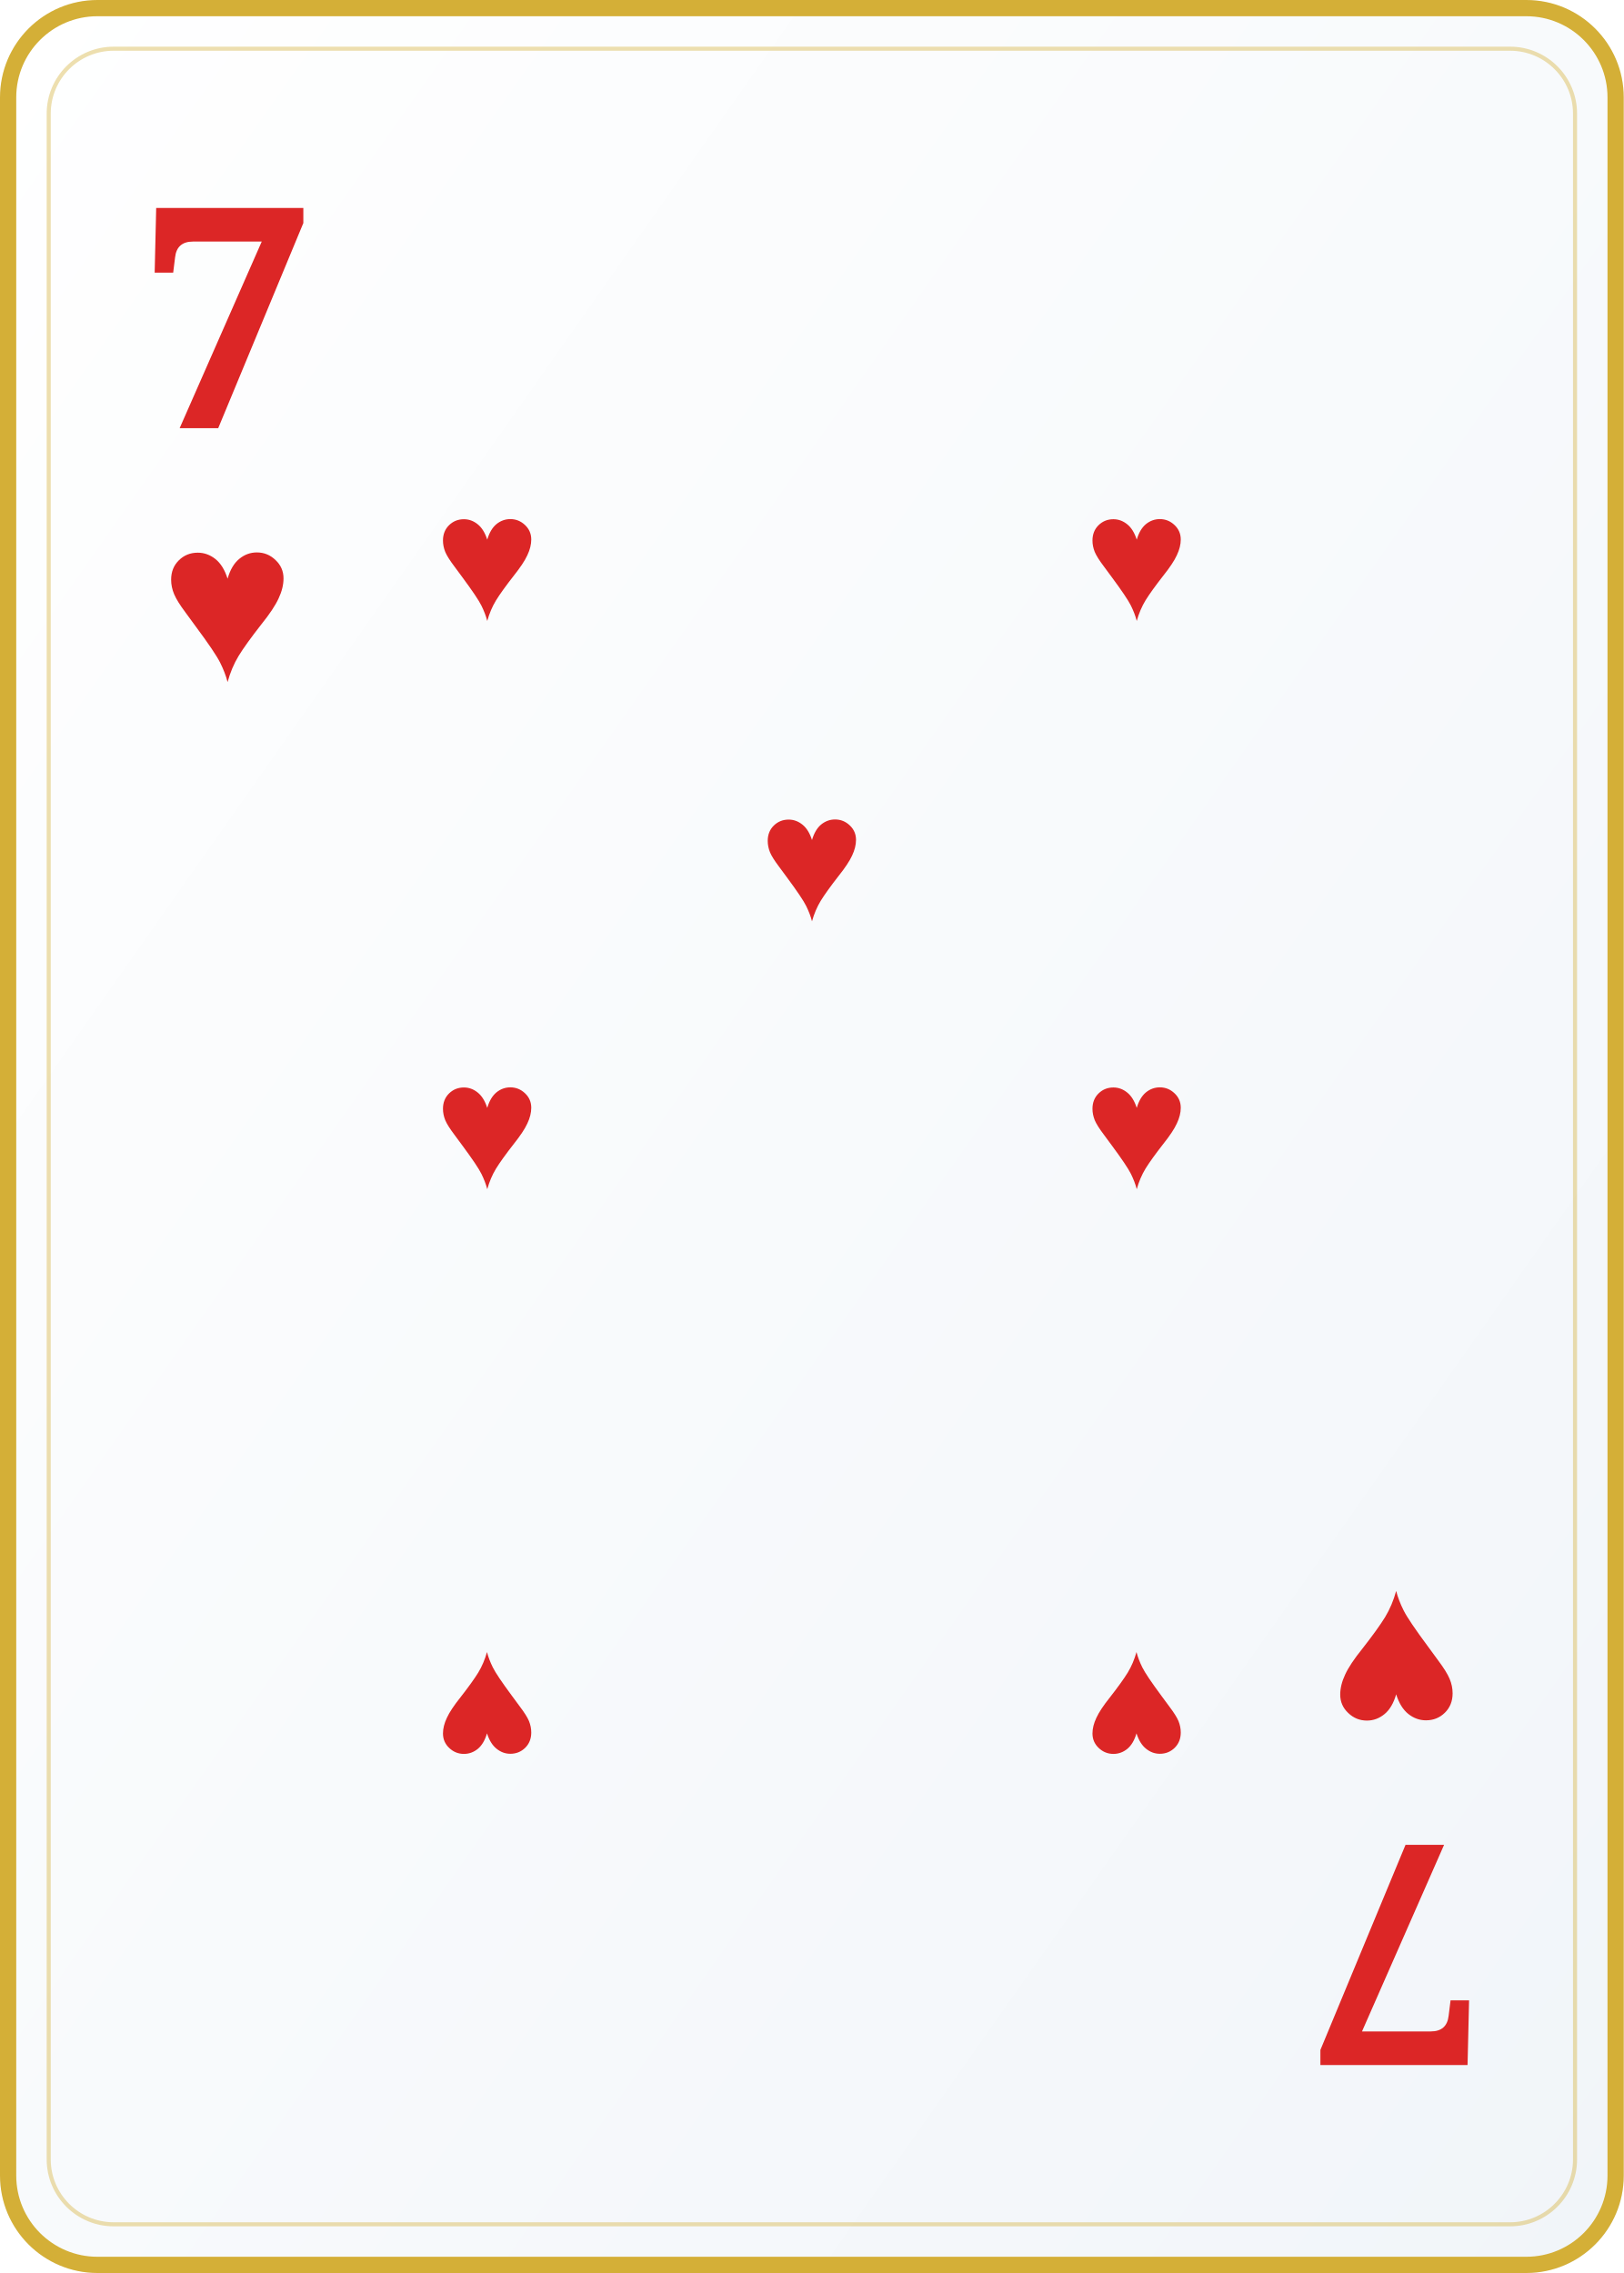
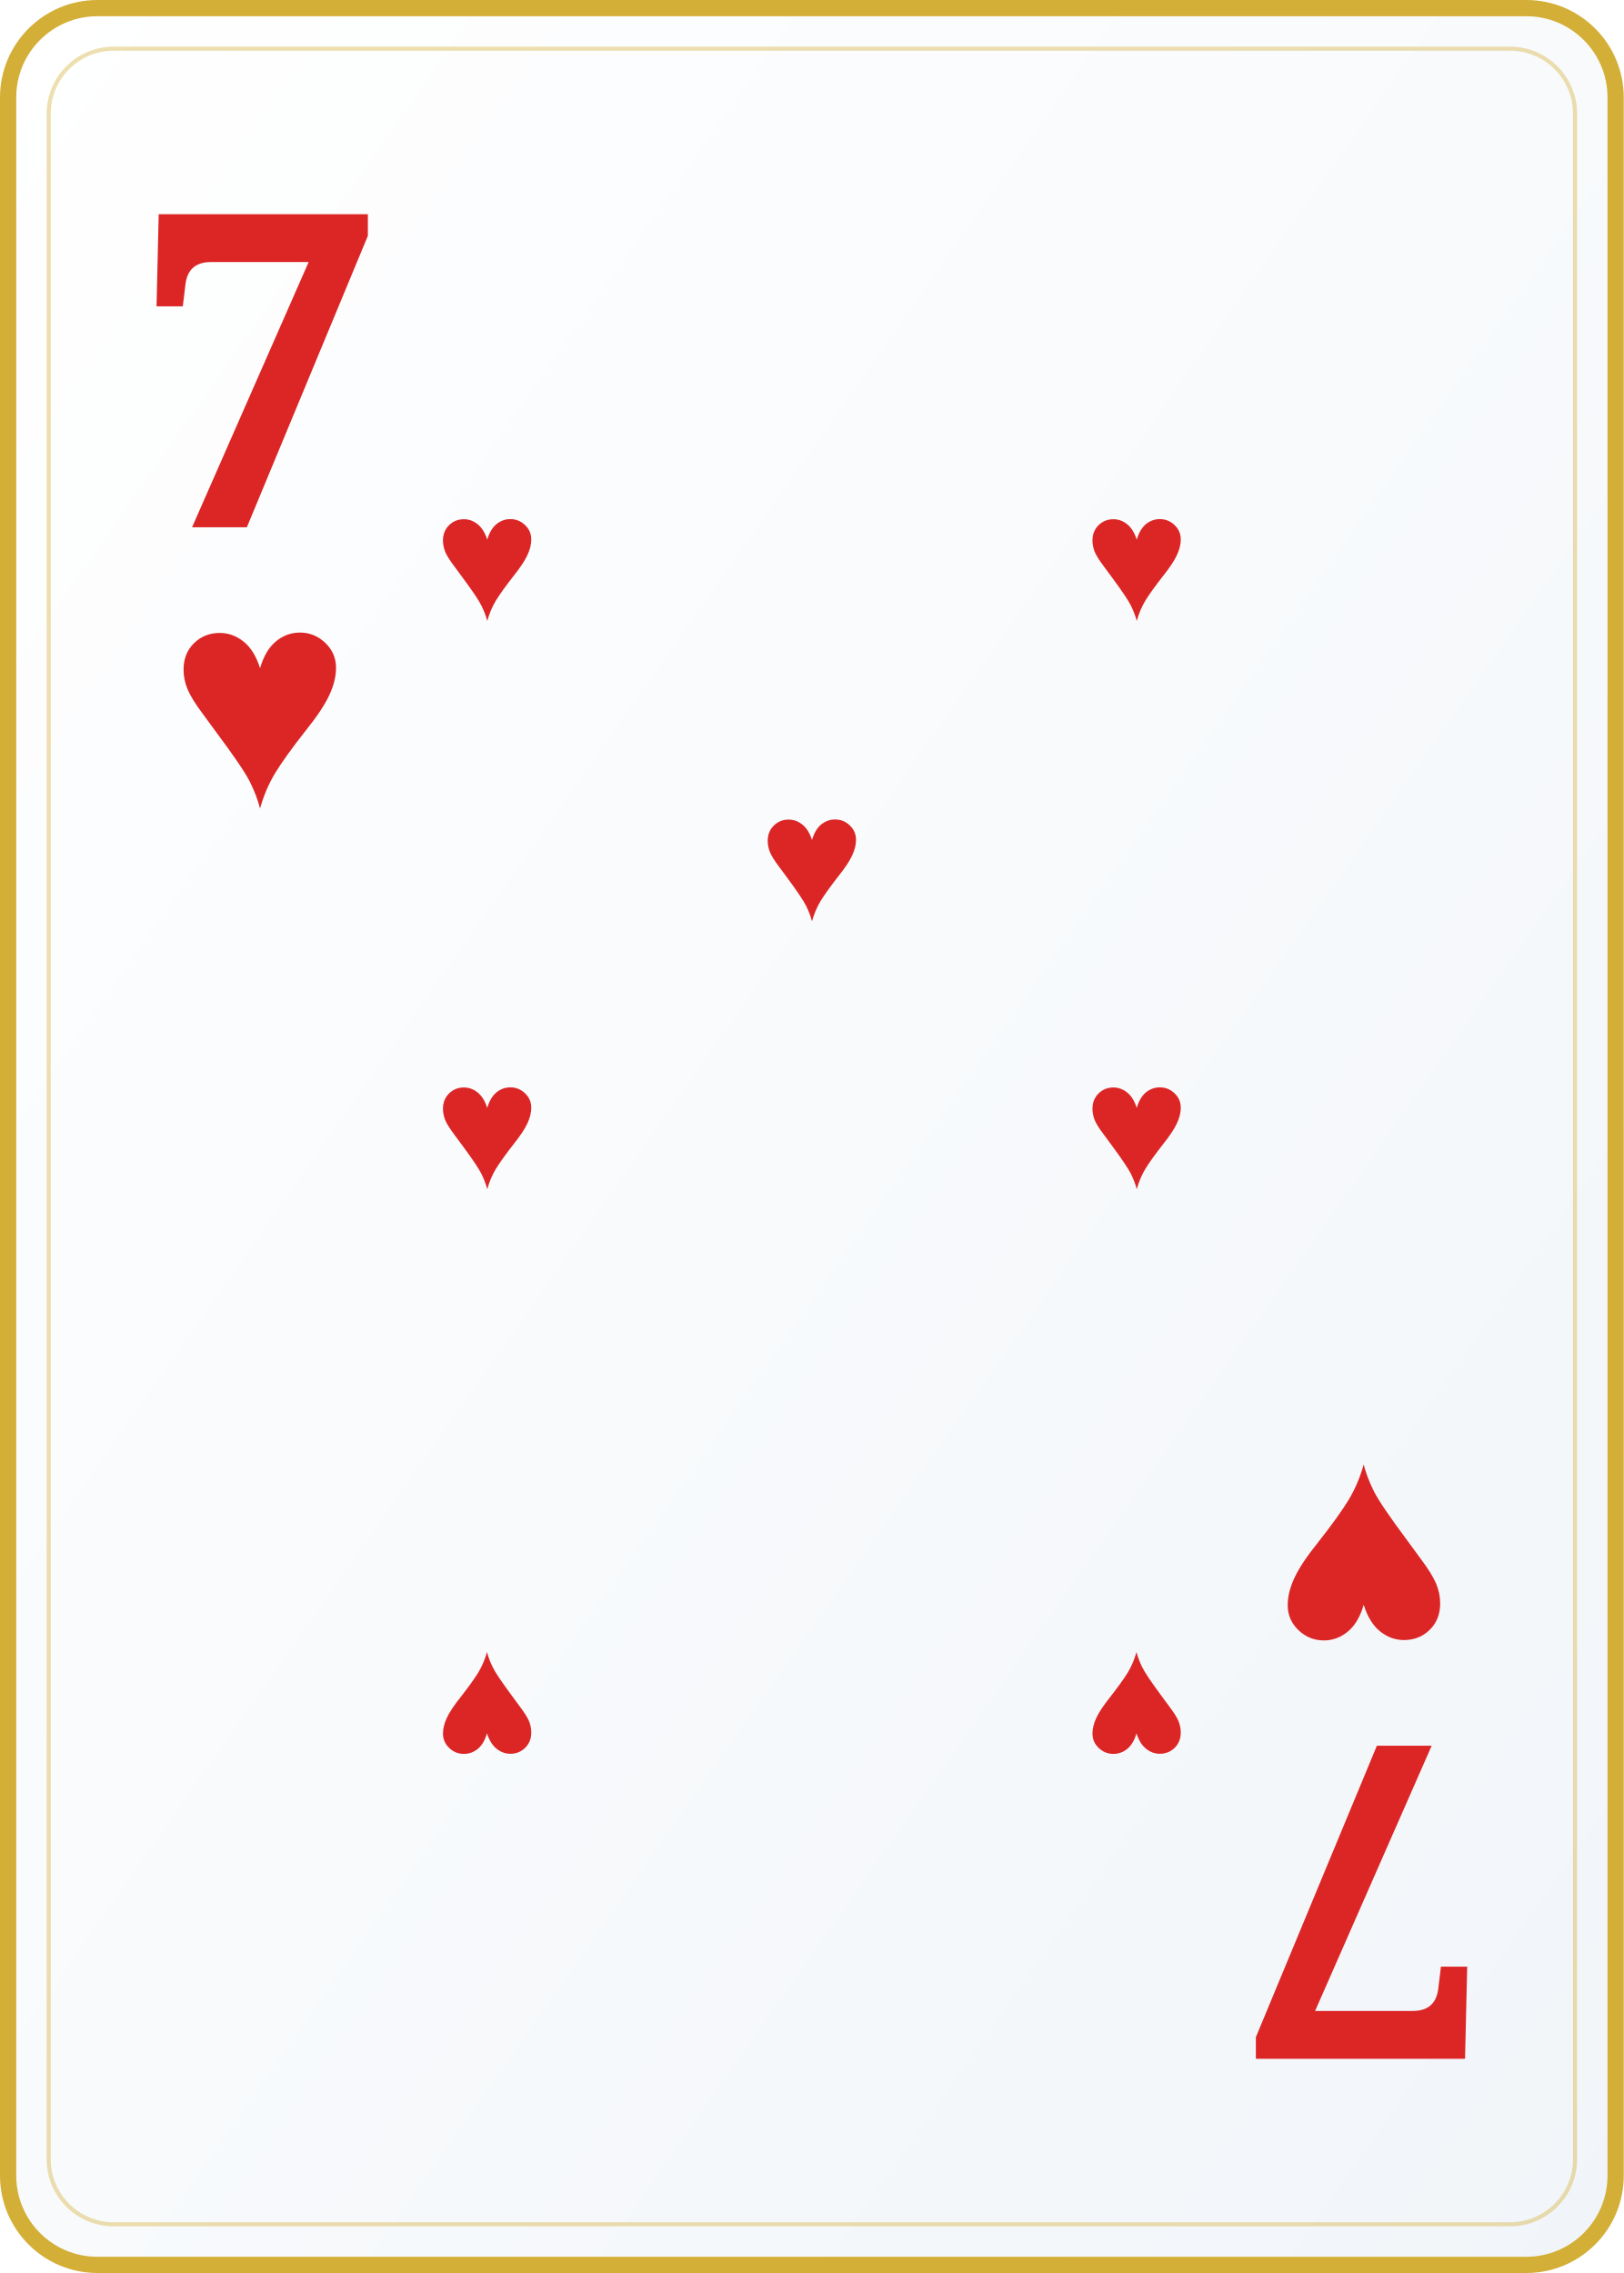
<svg xmlns="http://www.w3.org/2000/svg" viewBox="0 0 200 280" width="200" height="280">
  <defs>
    <linearGradient id="cardBg" x1="0%" y1="0%" x2="100%" y2="100%">
      <stop offset="0%" style="stop-color:#ffffff" />
      <stop offset="100%" style="stop-color:#f1f5f9" />
    </linearGradient>
  </defs>
  <rect width="200" height="280" rx="12" fill="url(#cardBg)" />
  <rect x="1" y="1" width="198" height="278" rx="11" fill="none" stroke="#d4af37" stroke-width="2" />
  <rect x="6" y="6" width="188" height="268" rx="8" fill="none" stroke="#d4af37" stroke-width="0.5" opacity="0.4" />
-   <text x="28" y="38" font-family="Georgia,serif" font-size="38" font-weight="900" fill="#dc2626" text-anchor="middle" dominant-baseline="central">7</text>
-   <text x="28" y="74" font-family="Arial,sans-serif" font-size="28" fill="#dc2626" text-anchor="middle" dominant-baseline="central">♥</text>
-   <text x="172" y="242" font-family="Georgia,serif" font-size="38" font-weight="900" fill="#dc2626" text-anchor="middle" dominant-baseline="central" transform="rotate(180,172,242)">7</text>
-   <text x="172" y="206" font-family="Arial,sans-serif" font-size="28" fill="#dc2626" text-anchor="middle" dominant-baseline="central" transform="rotate(180,172,206)">♥</text>
+   <text x="32" y="44" font-family="Georgia,serif" font-size="54" font-weight="900" fill="#dc2626" text-anchor="middle" dominant-baseline="central">7</text>
+   <text x="32" y="86" font-family="Arial,sans-serif" font-size="38" fill="#dc2626" text-anchor="middle" dominant-baseline="central">♥</text>
+   <text x="168" y="236" font-family="Georgia,serif" font-size="54" font-weight="900" fill="#dc2626" text-anchor="middle" dominant-baseline="central" transform="rotate(180,168,236)">7</text>
+   <text x="168" y="194" font-family="Arial,sans-serif" font-size="38" fill="#dc2626" text-anchor="middle" dominant-baseline="central" transform="rotate(180,168,194)">♥</text>
  <text x="60" y="70" font-family="Arial,sans-serif" font-size="22" fill="#dc2626" text-anchor="middle" dominant-baseline="middle">♥</text>
  <text x="140" y="70" font-family="Arial,sans-serif" font-size="22" fill="#dc2626" text-anchor="middle" dominant-baseline="middle">♥</text>
  <text x="60" y="140" font-family="Arial,sans-serif" font-size="22" fill="#dc2626" text-anchor="middle" dominant-baseline="middle">♥</text>
  <text x="140" y="140" font-family="Arial,sans-serif" font-size="22" fill="#dc2626" text-anchor="middle" dominant-baseline="middle">♥</text>
  <text x="100" y="107" font-family="Arial,sans-serif" font-size="22" fill="#dc2626" text-anchor="middle" dominant-baseline="middle">♥</text>
  <text x="60" y="210" font-family="Arial,sans-serif" font-size="22" fill="#dc2626" text-anchor="middle" dominant-baseline="middle" transform="rotate(180,60,210)">♥</text>
  <text x="140" y="210" font-family="Arial,sans-serif" font-size="22" fill="#dc2626" text-anchor="middle" dominant-baseline="middle" transform="rotate(180,140,210)">♥</text>
</svg>
